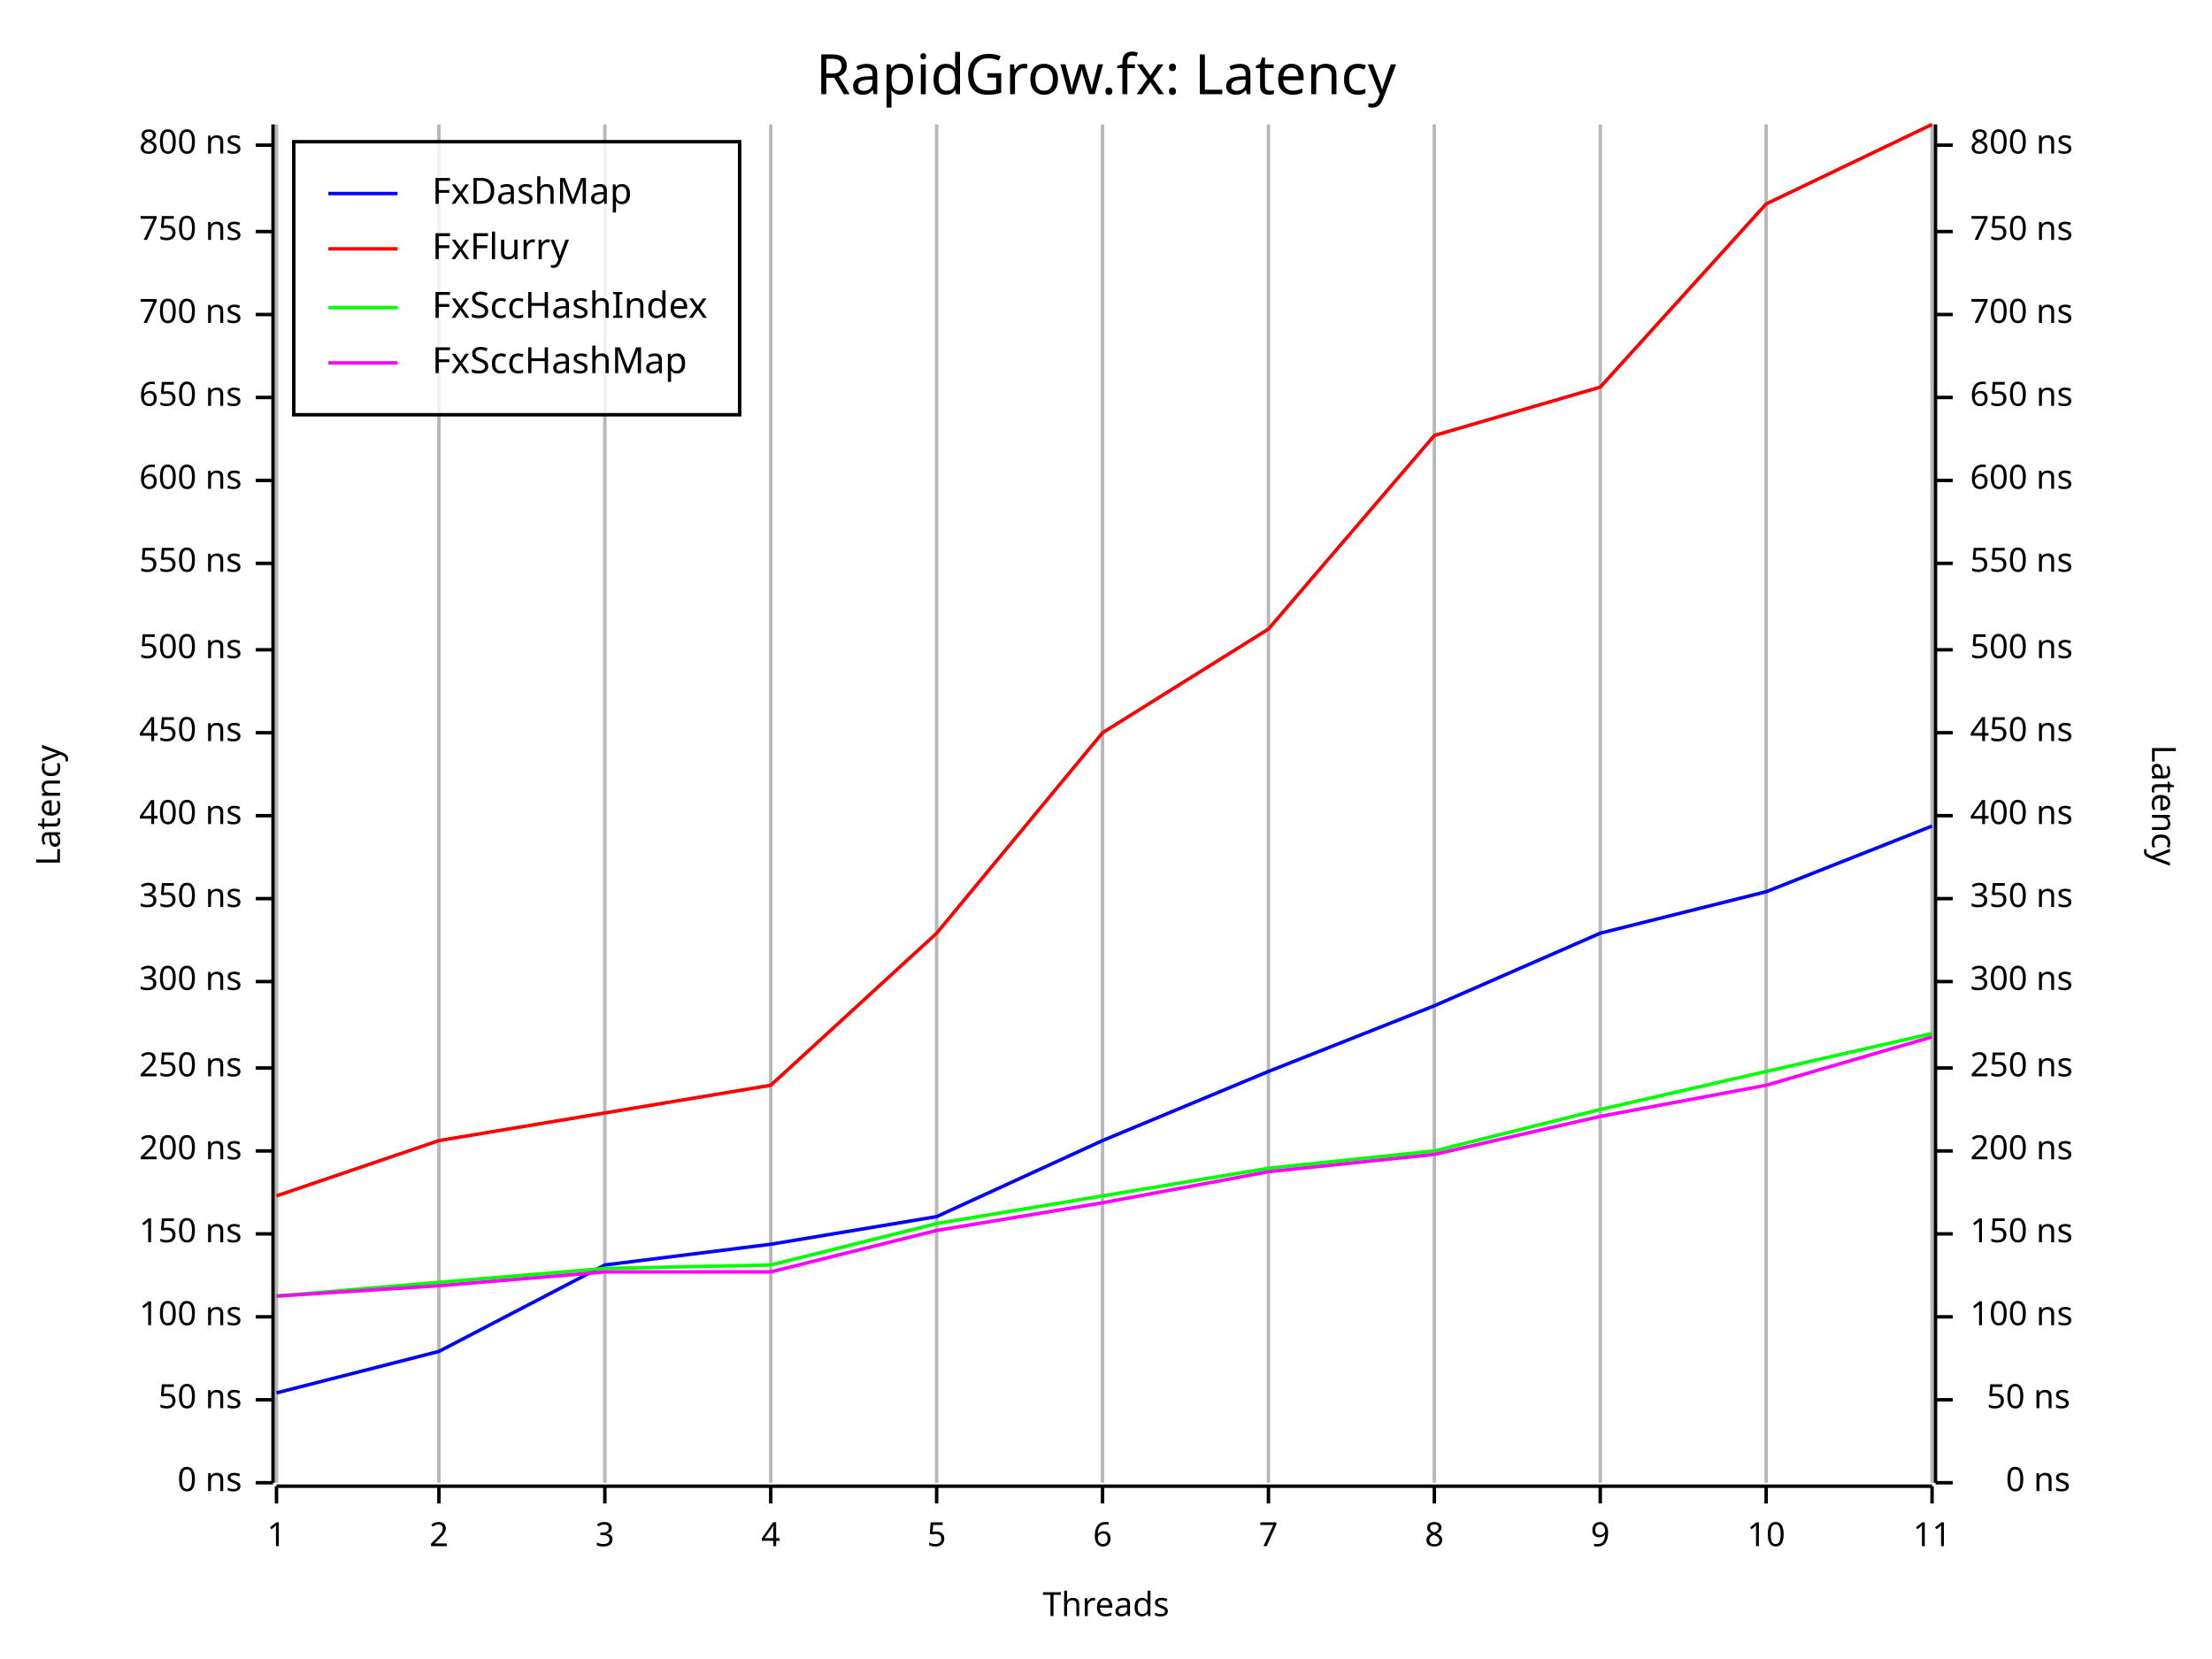
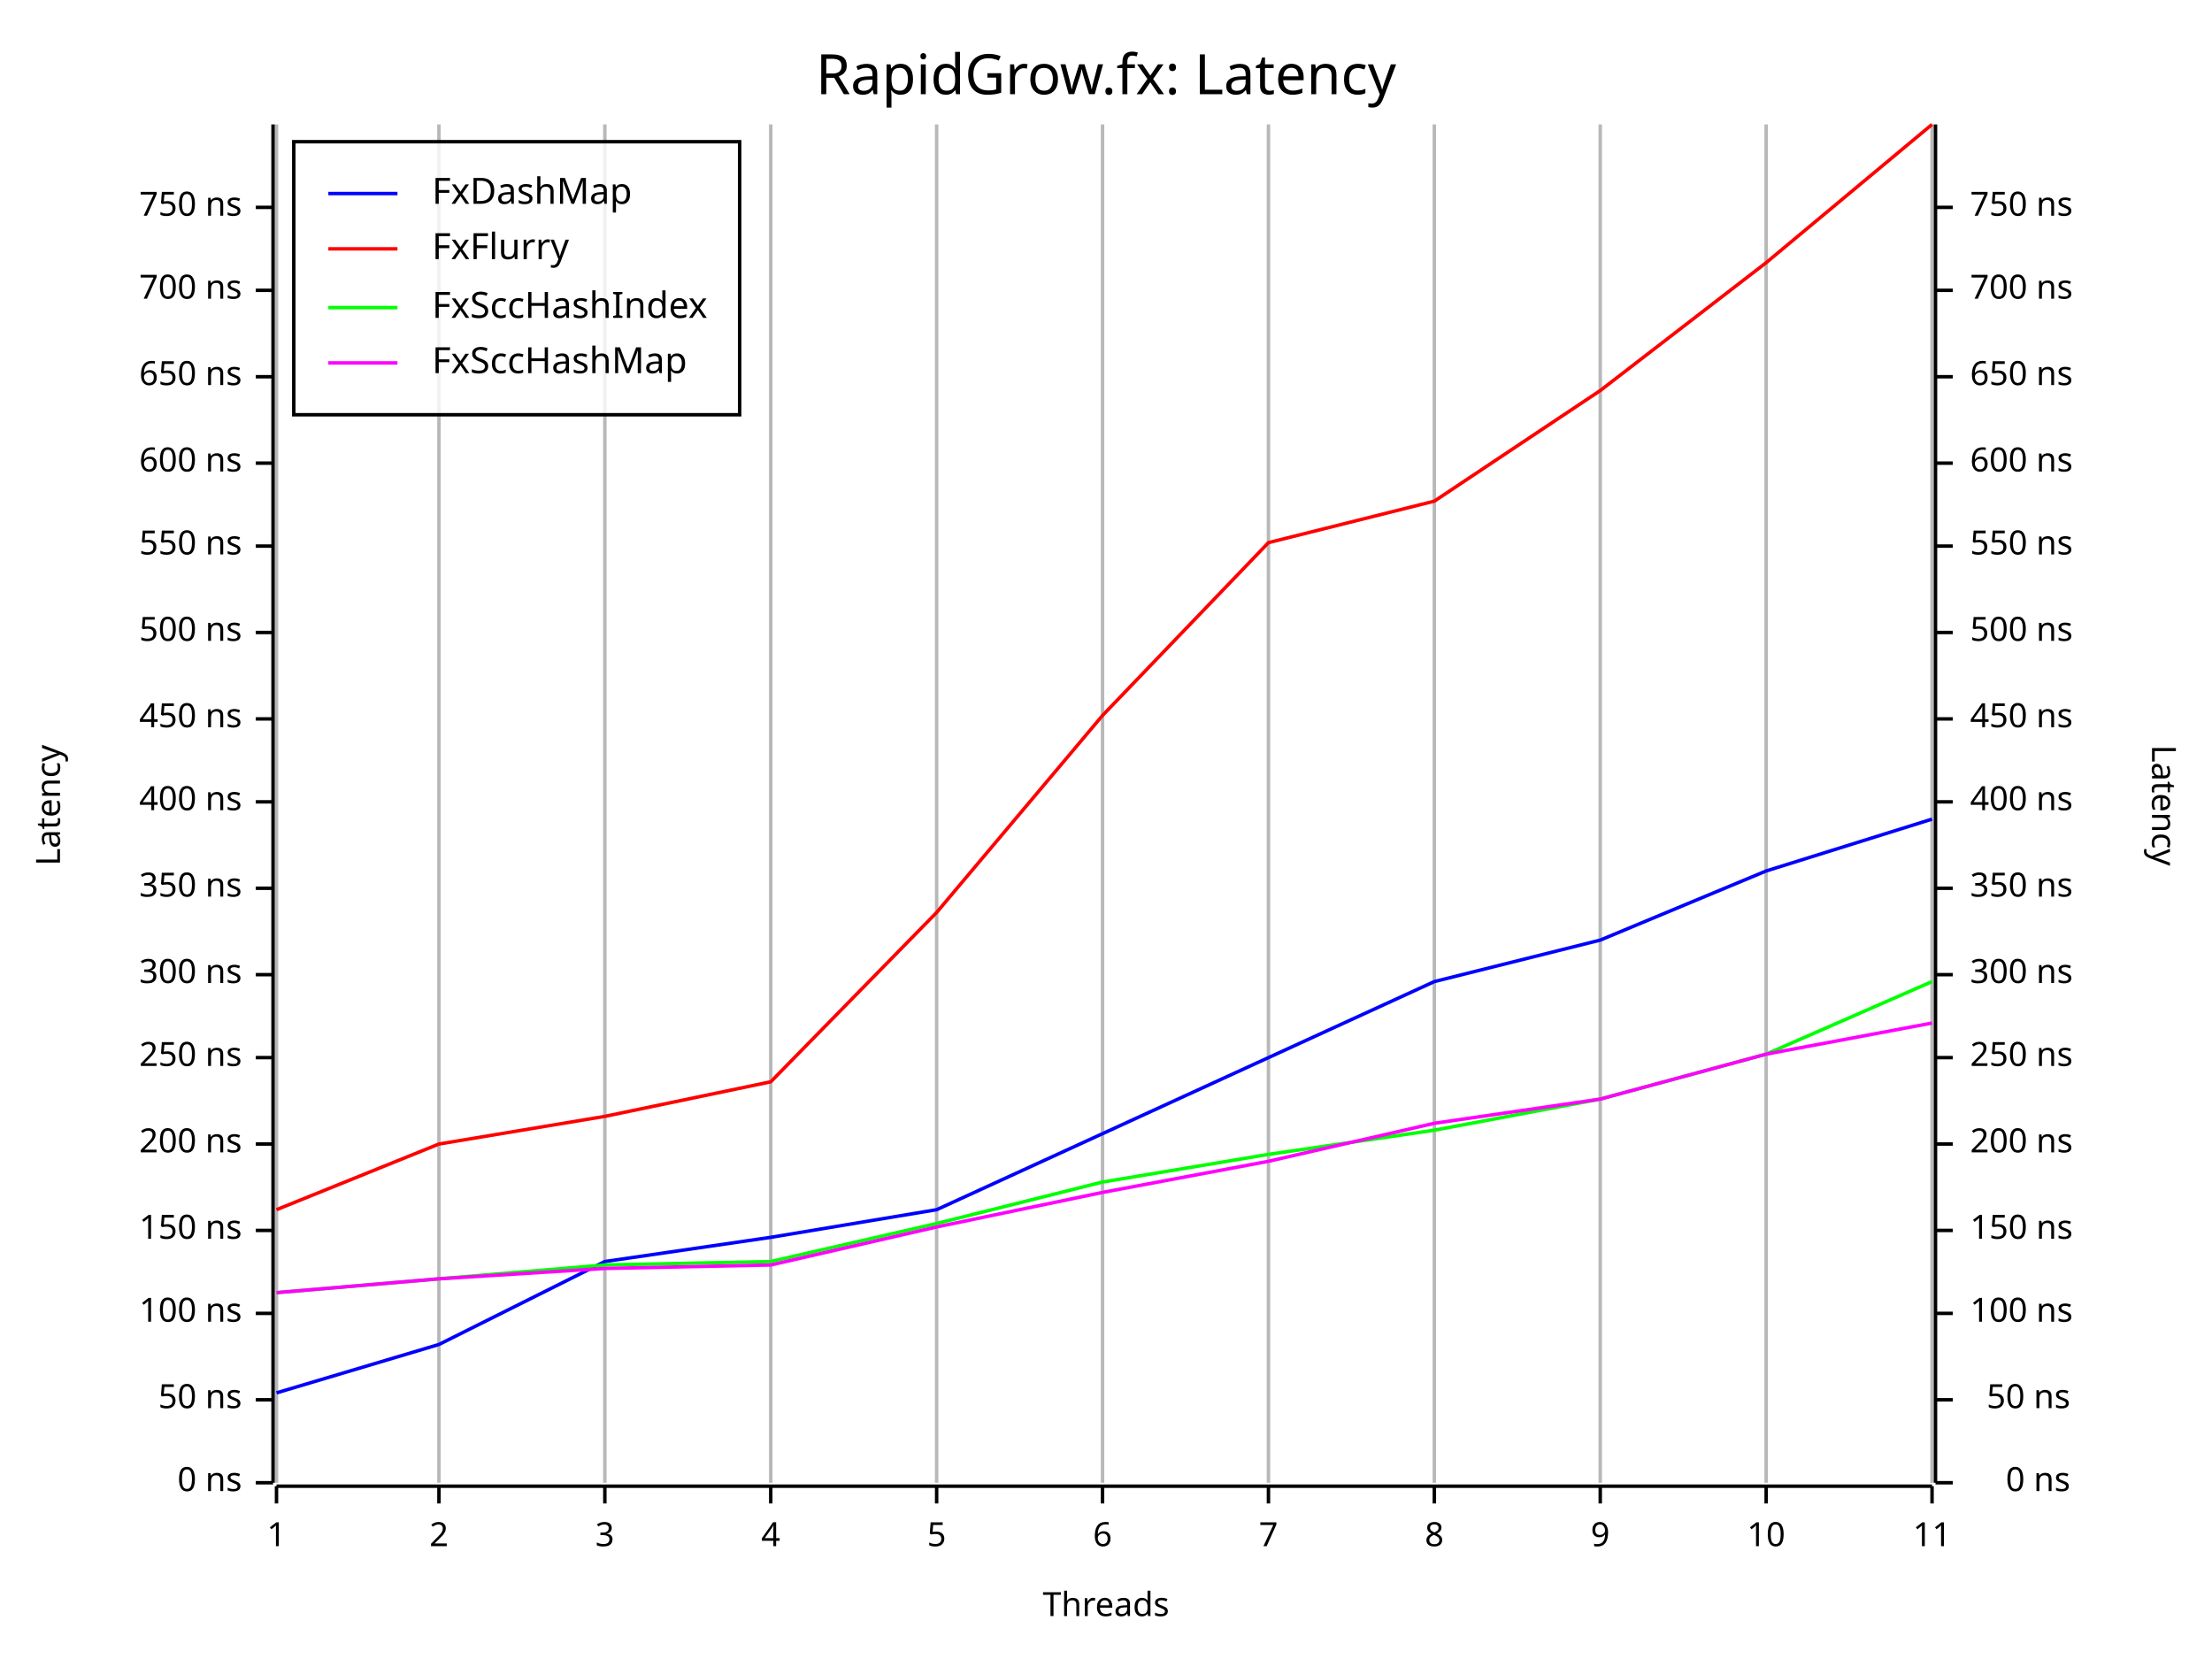
<svg xmlns="http://www.w3.org/2000/svg" width="640" height="480" viewBox="0 0 640 480">
  <rect x="0" y="0" width="640" height="480" opacity="1" fill="#FFFFFF" stroke="none" />
  <text x="320" y="15" dy="0.76em" text-anchor="middle" font-family="Fira Code" font-size="16.129" opacity="1" fill="#000000">
RapidGrow.fx: Latency
</text>
  <line opacity="0.1" stroke="#000000" stroke-width="1" x1="80" y1="429" x2="80" y2="36" />
  <line opacity="0.1" stroke="#000000" stroke-width="1" x1="127" y1="429" x2="127" y2="36" />
  <line opacity="0.1" stroke="#000000" stroke-width="1" x1="175" y1="429" x2="175" y2="36" />
  <line opacity="0.1" stroke="#000000" stroke-width="1" x1="223" y1="429" x2="223" y2="36" />
  <line opacity="0.1" stroke="#000000" stroke-width="1" x1="271" y1="429" x2="271" y2="36" />
  <line opacity="0.1" stroke="#000000" stroke-width="1" x1="319" y1="429" x2="319" y2="36" />
  <line opacity="0.1" stroke="#000000" stroke-width="1" x1="367" y1="429" x2="367" y2="36" />
  <line opacity="0.1" stroke="#000000" stroke-width="1" x1="415" y1="429" x2="415" y2="36" />
  <line opacity="0.1" stroke="#000000" stroke-width="1" x1="463" y1="429" x2="463" y2="36" />
  <line opacity="0.1" stroke="#000000" stroke-width="1" x1="511" y1="429" x2="511" y2="36" />
  <line opacity="0.1" stroke="#000000" stroke-width="1" x1="559" y1="429" x2="559" y2="36" />
  <text x="10" y="233" dy="0.76em" text-anchor="middle" font-family="sans-serif" font-size="9.677" opacity="1" fill="#000000" transform="rotate(270, 10, 233)">
Latency
</text>
  <text x="320" y="470" dy="-0.5ex" text-anchor="middle" font-family="sans-serif" font-size="9.677" opacity="1" fill="#000000">
Threads
</text>
  <text x="630" y="233" dy="0.76em" text-anchor="middle" font-family="sans-serif" font-size="9.677" opacity="1" fill="#000000" transform="rotate(90, 630, 233)">
Latency
</text>
  <line opacity="0.2" stroke="#000000" stroke-width="1" x1="80" y1="429" x2="80" y2="36" />
  <line opacity="0.2" stroke="#000000" stroke-width="1" x1="127" y1="429" x2="127" y2="36" />
  <line opacity="0.2" stroke="#000000" stroke-width="1" x1="175" y1="429" x2="175" y2="36" />
  <line opacity="0.2" stroke="#000000" stroke-width="1" x1="223" y1="429" x2="223" y2="36" />
  <line opacity="0.2" stroke="#000000" stroke-width="1" x1="271" y1="429" x2="271" y2="36" />
  <line opacity="0.2" stroke="#000000" stroke-width="1" x1="319" y1="429" x2="319" y2="36" />
  <line opacity="0.2" stroke="#000000" stroke-width="1" x1="367" y1="429" x2="367" y2="36" />
  <line opacity="0.2" stroke="#000000" stroke-width="1" x1="415" y1="429" x2="415" y2="36" />
  <line opacity="0.2" stroke="#000000" stroke-width="1" x1="463" y1="429" x2="463" y2="36" />
  <line opacity="0.2" stroke="#000000" stroke-width="1" x1="511" y1="429" x2="511" y2="36" />
  <line opacity="0.2" stroke="#000000" stroke-width="1" x1="559" y1="429" x2="559" y2="36" />
  <polyline fill="none" opacity="1" stroke="#000000" stroke-width="1" points="79,36 79,429 " />
  <text x="70" y="429" dy="0.5ex" text-anchor="end" font-family="sans-serif" font-size="9.677" opacity="1" fill="#000000">
0 ns
</text>
  <polyline fill="none" opacity="1" stroke="#000000" stroke-width="1" points="74,429 79,429 " />
  <text x="70" y="405" dy="0.5ex" text-anchor="end" font-family="sans-serif" font-size="9.677" opacity="1" fill="#000000">
50 ns
</text>
  <polyline fill="none" opacity="1" stroke="#000000" stroke-width="1" points="74,405 79,405 " />
-   <text x="70" y="381" dy="0.5ex" text-anchor="end" font-family="sans-serif" font-size="9.677" opacity="1" fill="#000000">
+   <text x="70" y="380" dy="0.5ex" text-anchor="end" font-family="sans-serif" font-size="9.677" opacity="1" fill="#000000">
100 ns
</text>
-   <polyline fill="none" opacity="1" stroke="#000000" stroke-width="1" points="74,381 79,381 " />
-   <text x="70" y="357" dy="0.5ex" text-anchor="end" font-family="sans-serif" font-size="9.677" opacity="1" fill="#000000">
+   <polyline fill="none" opacity="1" stroke="#000000" stroke-width="1" points="74,380 79,380 " />
+   <text x="70" y="356" dy="0.5ex" text-anchor="end" font-family="sans-serif" font-size="9.677" opacity="1" fill="#000000">
150 ns
</text>
-   <polyline fill="none" opacity="1" stroke="#000000" stroke-width="1" points="74,357 79,357 " />
-   <text x="70" y="333" dy="0.5ex" text-anchor="end" font-family="sans-serif" font-size="9.677" opacity="1" fill="#000000">
+   <polyline fill="none" opacity="1" stroke="#000000" stroke-width="1" points="74,356 79,356 " />
+   <text x="70" y="331" dy="0.5ex" text-anchor="end" font-family="sans-serif" font-size="9.677" opacity="1" fill="#000000">
200 ns
</text>
-   <polyline fill="none" opacity="1" stroke="#000000" stroke-width="1" points="74,333 79,333 " />
-   <text x="70" y="309" dy="0.5ex" text-anchor="end" font-family="sans-serif" font-size="9.677" opacity="1" fill="#000000">
+   <polyline fill="none" opacity="1" stroke="#000000" stroke-width="1" points="74,331 79,331 " />
+   <text x="70" y="306" dy="0.5ex" text-anchor="end" font-family="sans-serif" font-size="9.677" opacity="1" fill="#000000">
250 ns
</text>
-   <polyline fill="none" opacity="1" stroke="#000000" stroke-width="1" points="74,309 79,309 " />
-   <text x="70" y="284" dy="0.5ex" text-anchor="end" font-family="sans-serif" font-size="9.677" opacity="1" fill="#000000">
+   <polyline fill="none" opacity="1" stroke="#000000" stroke-width="1" points="74,306 79,306 " />
+   <text x="70" y="282" dy="0.5ex" text-anchor="end" font-family="sans-serif" font-size="9.677" opacity="1" fill="#000000">
300 ns
</text>
-   <polyline fill="none" opacity="1" stroke="#000000" stroke-width="1" points="74,284 79,284 " />
-   <text x="70" y="260" dy="0.5ex" text-anchor="end" font-family="sans-serif" font-size="9.677" opacity="1" fill="#000000">
+   <polyline fill="none" opacity="1" stroke="#000000" stroke-width="1" points="74,282 79,282 " />
+   <text x="70" y="257" dy="0.5ex" text-anchor="end" font-family="sans-serif" font-size="9.677" opacity="1" fill="#000000">
350 ns
</text>
-   <polyline fill="none" opacity="1" stroke="#000000" stroke-width="1" points="74,260 79,260 " />
-   <text x="70" y="236" dy="0.5ex" text-anchor="end" font-family="sans-serif" font-size="9.677" opacity="1" fill="#000000">
+   <polyline fill="none" opacity="1" stroke="#000000" stroke-width="1" points="74,257 79,257 " />
+   <text x="70" y="232" dy="0.5ex" text-anchor="end" font-family="sans-serif" font-size="9.677" opacity="1" fill="#000000">
400 ns
</text>
-   <polyline fill="none" opacity="1" stroke="#000000" stroke-width="1" points="74,236 79,236 " />
-   <text x="70" y="212" dy="0.5ex" text-anchor="end" font-family="sans-serif" font-size="9.677" opacity="1" fill="#000000">
+   <polyline fill="none" opacity="1" stroke="#000000" stroke-width="1" points="74,232 79,232 " />
+   <text x="70" y="208" dy="0.5ex" text-anchor="end" font-family="sans-serif" font-size="9.677" opacity="1" fill="#000000">
450 ns
</text>
-   <polyline fill="none" opacity="1" stroke="#000000" stroke-width="1" points="74,212 79,212 " />
-   <text x="70" y="188" dy="0.5ex" text-anchor="end" font-family="sans-serif" font-size="9.677" opacity="1" fill="#000000">
+   <polyline fill="none" opacity="1" stroke="#000000" stroke-width="1" points="74,208 79,208 " />
+   <text x="70" y="183" dy="0.5ex" text-anchor="end" font-family="sans-serif" font-size="9.677" opacity="1" fill="#000000">
500 ns
</text>
-   <polyline fill="none" opacity="1" stroke="#000000" stroke-width="1" points="74,188 79,188 " />
-   <text x="70" y="163" dy="0.5ex" text-anchor="end" font-family="sans-serif" font-size="9.677" opacity="1" fill="#000000">
+   <polyline fill="none" opacity="1" stroke="#000000" stroke-width="1" points="74,183 79,183 " />
+   <text x="70" y="158" dy="0.5ex" text-anchor="end" font-family="sans-serif" font-size="9.677" opacity="1" fill="#000000">
550 ns
</text>
-   <polyline fill="none" opacity="1" stroke="#000000" stroke-width="1" points="74,163 79,163 " />
-   <text x="70" y="139" dy="0.5ex" text-anchor="end" font-family="sans-serif" font-size="9.677" opacity="1" fill="#000000">
+   <polyline fill="none" opacity="1" stroke="#000000" stroke-width="1" points="74,158 79,158 " />
+   <text x="70" y="134" dy="0.5ex" text-anchor="end" font-family="sans-serif" font-size="9.677" opacity="1" fill="#000000">
600 ns
</text>
-   <polyline fill="none" opacity="1" stroke="#000000" stroke-width="1" points="74,139 79,139 " />
-   <text x="70" y="115" dy="0.5ex" text-anchor="end" font-family="sans-serif" font-size="9.677" opacity="1" fill="#000000">
+   <polyline fill="none" opacity="1" stroke="#000000" stroke-width="1" points="74,134 79,134 " />
+   <text x="70" y="109" dy="0.5ex" text-anchor="end" font-family="sans-serif" font-size="9.677" opacity="1" fill="#000000">
650 ns
</text>
-   <polyline fill="none" opacity="1" stroke="#000000" stroke-width="1" points="74,115 79,115 " />
-   <text x="70" y="91" dy="0.5ex" text-anchor="end" font-family="sans-serif" font-size="9.677" opacity="1" fill="#000000">
+   <polyline fill="none" opacity="1" stroke="#000000" stroke-width="1" points="74,109 79,109 " />
+   <text x="70" y="84" dy="0.5ex" text-anchor="end" font-family="sans-serif" font-size="9.677" opacity="1" fill="#000000">
700 ns
</text>
-   <polyline fill="none" opacity="1" stroke="#000000" stroke-width="1" points="74,91 79,91 " />
-   <text x="70" y="67" dy="0.5ex" text-anchor="end" font-family="sans-serif" font-size="9.677" opacity="1" fill="#000000">
+   <polyline fill="none" opacity="1" stroke="#000000" stroke-width="1" points="74,84 79,84 " />
+   <text x="70" y="60" dy="0.5ex" text-anchor="end" font-family="sans-serif" font-size="9.677" opacity="1" fill="#000000">
750 ns
</text>
-   <polyline fill="none" opacity="1" stroke="#000000" stroke-width="1" points="74,67 79,67 " />
-   <text x="70" y="42" dy="0.5ex" text-anchor="end" font-family="sans-serif" font-size="9.677" opacity="1" fill="#000000">
- 800 ns
- </text>
-   <polyline fill="none" opacity="1" stroke="#000000" stroke-width="1" points="74,42 79,42 " />
+   <polyline fill="none" opacity="1" stroke="#000000" stroke-width="1" points="74,60 79,60 " />
  <polyline fill="none" opacity="1" stroke="#000000" stroke-width="1" points="80,430 559,430 " />
  <text x="80" y="440" dy="0.76em" text-anchor="middle" font-family="sans-serif" font-size="9.677" opacity="1" fill="#000000">
1
</text>
  <polyline fill="none" opacity="1" stroke="#000000" stroke-width="1" points="80,430 80,435 " />
  <text x="127" y="440" dy="0.76em" text-anchor="middle" font-family="sans-serif" font-size="9.677" opacity="1" fill="#000000">
2
</text>
  <polyline fill="none" opacity="1" stroke="#000000" stroke-width="1" points="127,430 127,435 " />
  <text x="175" y="440" dy="0.76em" text-anchor="middle" font-family="sans-serif" font-size="9.677" opacity="1" fill="#000000">
3
</text>
  <polyline fill="none" opacity="1" stroke="#000000" stroke-width="1" points="175,430 175,435 " />
  <text x="223" y="440" dy="0.76em" text-anchor="middle" font-family="sans-serif" font-size="9.677" opacity="1" fill="#000000">
4
</text>
  <polyline fill="none" opacity="1" stroke="#000000" stroke-width="1" points="223,430 223,435 " />
  <text x="271" y="440" dy="0.76em" text-anchor="middle" font-family="sans-serif" font-size="9.677" opacity="1" fill="#000000">
5
</text>
  <polyline fill="none" opacity="1" stroke="#000000" stroke-width="1" points="271,430 271,435 " />
  <text x="319" y="440" dy="0.76em" text-anchor="middle" font-family="sans-serif" font-size="9.677" opacity="1" fill="#000000">
6
</text>
  <polyline fill="none" opacity="1" stroke="#000000" stroke-width="1" points="319,430 319,435 " />
  <text x="367" y="440" dy="0.76em" text-anchor="middle" font-family="sans-serif" font-size="9.677" opacity="1" fill="#000000">
7
</text>
  <polyline fill="none" opacity="1" stroke="#000000" stroke-width="1" points="367,430 367,435 " />
  <text x="415" y="440" dy="0.76em" text-anchor="middle" font-family="sans-serif" font-size="9.677" opacity="1" fill="#000000">
8
</text>
  <polyline fill="none" opacity="1" stroke="#000000" stroke-width="1" points="415,430 415,435 " />
  <text x="463" y="440" dy="0.76em" text-anchor="middle" font-family="sans-serif" font-size="9.677" opacity="1" fill="#000000">
9
</text>
  <polyline fill="none" opacity="1" stroke="#000000" stroke-width="1" points="463,430 463,435 " />
  <text x="511" y="440" dy="0.76em" text-anchor="middle" font-family="sans-serif" font-size="9.677" opacity="1" fill="#000000">
10
</text>
  <polyline fill="none" opacity="1" stroke="#000000" stroke-width="1" points="511,430 511,435 " />
  <text x="559" y="440" dy="0.76em" text-anchor="middle" font-family="sans-serif" font-size="9.677" opacity="1" fill="#000000">
11
</text>
  <polyline fill="none" opacity="1" stroke="#000000" stroke-width="1" points="559,430 559,435 " />
  <polyline fill="none" opacity="1" stroke="#000000" stroke-width="1" points="560,36 560,429 " />
  <text x="599" y="429" dy="0.5ex" text-anchor="end" font-family="sans-serif" font-size="9.677" opacity="1" fill="#000000">
0 ns
</text>
  <polyline fill="none" opacity="1" stroke="#000000" stroke-width="1" points="560,429 565,429 " />
  <text x="599" y="405" dy="0.5ex" text-anchor="end" font-family="sans-serif" font-size="9.677" opacity="1" fill="#000000">
50 ns
</text>
  <polyline fill="none" opacity="1" stroke="#000000" stroke-width="1" points="560,405 565,405 " />
-   <text x="570" y="381" dy="0.5ex" text-anchor="start" font-family="sans-serif" font-size="9.677" opacity="1" fill="#000000">
+   <text x="570" y="380" dy="0.5ex" text-anchor="start" font-family="sans-serif" font-size="9.677" opacity="1" fill="#000000">
100 ns
</text>
-   <polyline fill="none" opacity="1" stroke="#000000" stroke-width="1" points="560,381 565,381 " />
-   <text x="570" y="357" dy="0.5ex" text-anchor="start" font-family="sans-serif" font-size="9.677" opacity="1" fill="#000000">
+   <polyline fill="none" opacity="1" stroke="#000000" stroke-width="1" points="560,380 565,380 " />
+   <text x="570" y="356" dy="0.5ex" text-anchor="start" font-family="sans-serif" font-size="9.677" opacity="1" fill="#000000">
150 ns
</text>
-   <polyline fill="none" opacity="1" stroke="#000000" stroke-width="1" points="560,357 565,357 " />
-   <text x="570" y="333" dy="0.5ex" text-anchor="start" font-family="sans-serif" font-size="9.677" opacity="1" fill="#000000">
+   <polyline fill="none" opacity="1" stroke="#000000" stroke-width="1" points="560,356 565,356 " />
+   <text x="570" y="331" dy="0.5ex" text-anchor="start" font-family="sans-serif" font-size="9.677" opacity="1" fill="#000000">
200 ns
</text>
-   <polyline fill="none" opacity="1" stroke="#000000" stroke-width="1" points="560,333 565,333 " />
-   <text x="570" y="309" dy="0.5ex" text-anchor="start" font-family="sans-serif" font-size="9.677" opacity="1" fill="#000000">
+   <polyline fill="none" opacity="1" stroke="#000000" stroke-width="1" points="560,331 565,331 " />
+   <text x="570" y="306" dy="0.5ex" text-anchor="start" font-family="sans-serif" font-size="9.677" opacity="1" fill="#000000">
250 ns
</text>
-   <polyline fill="none" opacity="1" stroke="#000000" stroke-width="1" points="560,309 565,309 " />
-   <text x="570" y="284" dy="0.5ex" text-anchor="start" font-family="sans-serif" font-size="9.677" opacity="1" fill="#000000">
+   <polyline fill="none" opacity="1" stroke="#000000" stroke-width="1" points="560,306 565,306 " />
+   <text x="570" y="282" dy="0.5ex" text-anchor="start" font-family="sans-serif" font-size="9.677" opacity="1" fill="#000000">
300 ns
</text>
-   <polyline fill="none" opacity="1" stroke="#000000" stroke-width="1" points="560,284 565,284 " />
-   <text x="570" y="260" dy="0.5ex" text-anchor="start" font-family="sans-serif" font-size="9.677" opacity="1" fill="#000000">
+   <polyline fill="none" opacity="1" stroke="#000000" stroke-width="1" points="560,282 565,282 " />
+   <text x="570" y="257" dy="0.5ex" text-anchor="start" font-family="sans-serif" font-size="9.677" opacity="1" fill="#000000">
350 ns
</text>
-   <polyline fill="none" opacity="1" stroke="#000000" stroke-width="1" points="560,260 565,260 " />
-   <text x="570" y="236" dy="0.5ex" text-anchor="start" font-family="sans-serif" font-size="9.677" opacity="1" fill="#000000">
+   <polyline fill="none" opacity="1" stroke="#000000" stroke-width="1" points="560,257 565,257 " />
+   <text x="570" y="232" dy="0.5ex" text-anchor="start" font-family="sans-serif" font-size="9.677" opacity="1" fill="#000000">
400 ns
</text>
-   <polyline fill="none" opacity="1" stroke="#000000" stroke-width="1" points="560,236 565,236 " />
-   <text x="570" y="212" dy="0.5ex" text-anchor="start" font-family="sans-serif" font-size="9.677" opacity="1" fill="#000000">
+   <polyline fill="none" opacity="1" stroke="#000000" stroke-width="1" points="560,232 565,232 " />
+   <text x="570" y="208" dy="0.5ex" text-anchor="start" font-family="sans-serif" font-size="9.677" opacity="1" fill="#000000">
450 ns
</text>
-   <polyline fill="none" opacity="1" stroke="#000000" stroke-width="1" points="560,212 565,212 " />
-   <text x="570" y="188" dy="0.5ex" text-anchor="start" font-family="sans-serif" font-size="9.677" opacity="1" fill="#000000">
+   <polyline fill="none" opacity="1" stroke="#000000" stroke-width="1" points="560,208 565,208 " />
+   <text x="570" y="183" dy="0.5ex" text-anchor="start" font-family="sans-serif" font-size="9.677" opacity="1" fill="#000000">
500 ns
</text>
-   <polyline fill="none" opacity="1" stroke="#000000" stroke-width="1" points="560,188 565,188 " />
-   <text x="570" y="163" dy="0.5ex" text-anchor="start" font-family="sans-serif" font-size="9.677" opacity="1" fill="#000000">
+   <polyline fill="none" opacity="1" stroke="#000000" stroke-width="1" points="560,183 565,183 " />
+   <text x="570" y="158" dy="0.5ex" text-anchor="start" font-family="sans-serif" font-size="9.677" opacity="1" fill="#000000">
550 ns
</text>
-   <polyline fill="none" opacity="1" stroke="#000000" stroke-width="1" points="560,163 565,163 " />
-   <text x="570" y="139" dy="0.5ex" text-anchor="start" font-family="sans-serif" font-size="9.677" opacity="1" fill="#000000">
+   <polyline fill="none" opacity="1" stroke="#000000" stroke-width="1" points="560,158 565,158 " />
+   <text x="570" y="134" dy="0.5ex" text-anchor="start" font-family="sans-serif" font-size="9.677" opacity="1" fill="#000000">
600 ns
</text>
-   <polyline fill="none" opacity="1" stroke="#000000" stroke-width="1" points="560,139 565,139 " />
-   <text x="570" y="115" dy="0.5ex" text-anchor="start" font-family="sans-serif" font-size="9.677" opacity="1" fill="#000000">
+   <polyline fill="none" opacity="1" stroke="#000000" stroke-width="1" points="560,134 565,134 " />
+   <text x="570" y="109" dy="0.5ex" text-anchor="start" font-family="sans-serif" font-size="9.677" opacity="1" fill="#000000">
650 ns
</text>
-   <polyline fill="none" opacity="1" stroke="#000000" stroke-width="1" points="560,115 565,115 " />
-   <text x="570" y="91" dy="0.5ex" text-anchor="start" font-family="sans-serif" font-size="9.677" opacity="1" fill="#000000">
+   <polyline fill="none" opacity="1" stroke="#000000" stroke-width="1" points="560,109 565,109 " />
+   <text x="570" y="84" dy="0.5ex" text-anchor="start" font-family="sans-serif" font-size="9.677" opacity="1" fill="#000000">
700 ns
</text>
-   <polyline fill="none" opacity="1" stroke="#000000" stroke-width="1" points="560,91 565,91 " />
-   <text x="570" y="67" dy="0.5ex" text-anchor="start" font-family="sans-serif" font-size="9.677" opacity="1" fill="#000000">
+   <polyline fill="none" opacity="1" stroke="#000000" stroke-width="1" points="560,84 565,84 " />
+   <text x="570" y="60" dy="0.5ex" text-anchor="start" font-family="sans-serif" font-size="9.677" opacity="1" fill="#000000">
750 ns
</text>
-   <polyline fill="none" opacity="1" stroke="#000000" stroke-width="1" points="560,67 565,67 " />
-   <text x="570" y="42" dy="0.5ex" text-anchor="start" font-family="sans-serif" font-size="9.677" opacity="1" fill="#000000">
- 800 ns
- </text>
-   <polyline fill="none" opacity="1" stroke="#000000" stroke-width="1" points="560,42 565,42 " />
-   <polyline fill="none" opacity="1" stroke="#0000FF" stroke-width="1" points="80,403 127,391 175,366 223,360 271,352 319,330 367,310 415,291 463,270 511,258 559,239 " />
-   <polyline fill="none" opacity="1" stroke="#FF0000" stroke-width="1" points="80,346 127,330 175,322 223,314 271,270 319,212 367,182 415,126 463,112 511,59 559,36 " />
-   <polyline fill="none" opacity="1" stroke="#00FF00" stroke-width="1" points="80,375 127,371 175,367 223,366 271,354 319,346 367,338 415,333 463,321 511,310 559,299 " />
-   <polyline fill="none" opacity="1" stroke="#FF00FF" stroke-width="1" points="80,375 127,372 175,368 223,368 271,356 319,348 367,339 415,334 463,323 511,314 559,300 " />
+   <polyline fill="none" opacity="1" stroke="#000000" stroke-width="1" points="560,60 565,60 " />
+   <polyline fill="none" opacity="1" stroke="#0000FF" stroke-width="1" points="80,403 127,389 175,365 223,358 271,350 319,328 367,306 415,284 463,272 511,252 559,237 " />
+   <polyline fill="none" opacity="1" stroke="#FF0000" stroke-width="1" points="80,350 127,331 175,323 223,313 271,264 319,207 367,157 415,145 463,113 511,76 559,36 " />
+   <polyline fill="none" opacity="1" stroke="#00FF00" stroke-width="1" points="80,374 127,370 175,366 223,365 271,354 319,342 367,334 415,327 463,318 511,305 559,284 " />
+   <polyline fill="none" opacity="1" stroke="#FF00FF" stroke-width="1" points="80,374 127,370 175,367 223,366 271,355 319,345 367,336 415,325 463,318 511,305 559,296 " />
  <rect x="85" y="41" width="129" height="79" opacity="0.8" fill="#FFFFFF" stroke="none" />
  <rect x="85" y="41" width="129" height="79" opacity="1" fill="none" stroke="#000000" />
  <text x="125" y="51" dy="0.76em" text-anchor="start" font-family="Fira Code" font-size="10.484" opacity="1" fill="#000000">
FxDashMap
</text>
  <text x="125" y="67" dy="0.76em" text-anchor="start" font-family="Fira Code" font-size="10.484" opacity="1" fill="#000000">
FxFlurry
</text>
  <text x="125" y="84" dy="0.76em" text-anchor="start" font-family="Fira Code" font-size="10.484" opacity="1" fill="#000000">
FxSccHashIndex
</text>
  <text x="125" y="100" dy="0.76em" text-anchor="start" font-family="Fira Code" font-size="10.484" opacity="1" fill="#000000">
FxSccHashMap
</text>
  <polyline fill="none" opacity="1" stroke="#0000FF" stroke-width="1" points="95,56 115,56 " />
  <polyline fill="none" opacity="1" stroke="#FF0000" stroke-width="1" points="95,72 115,72 " />
  <polyline fill="none" opacity="1" stroke="#00FF00" stroke-width="1" points="95,89 115,89 " />
  <polyline fill="none" opacity="1" stroke="#FF00FF" stroke-width="1" points="95,105 115,105 " />
</svg>
